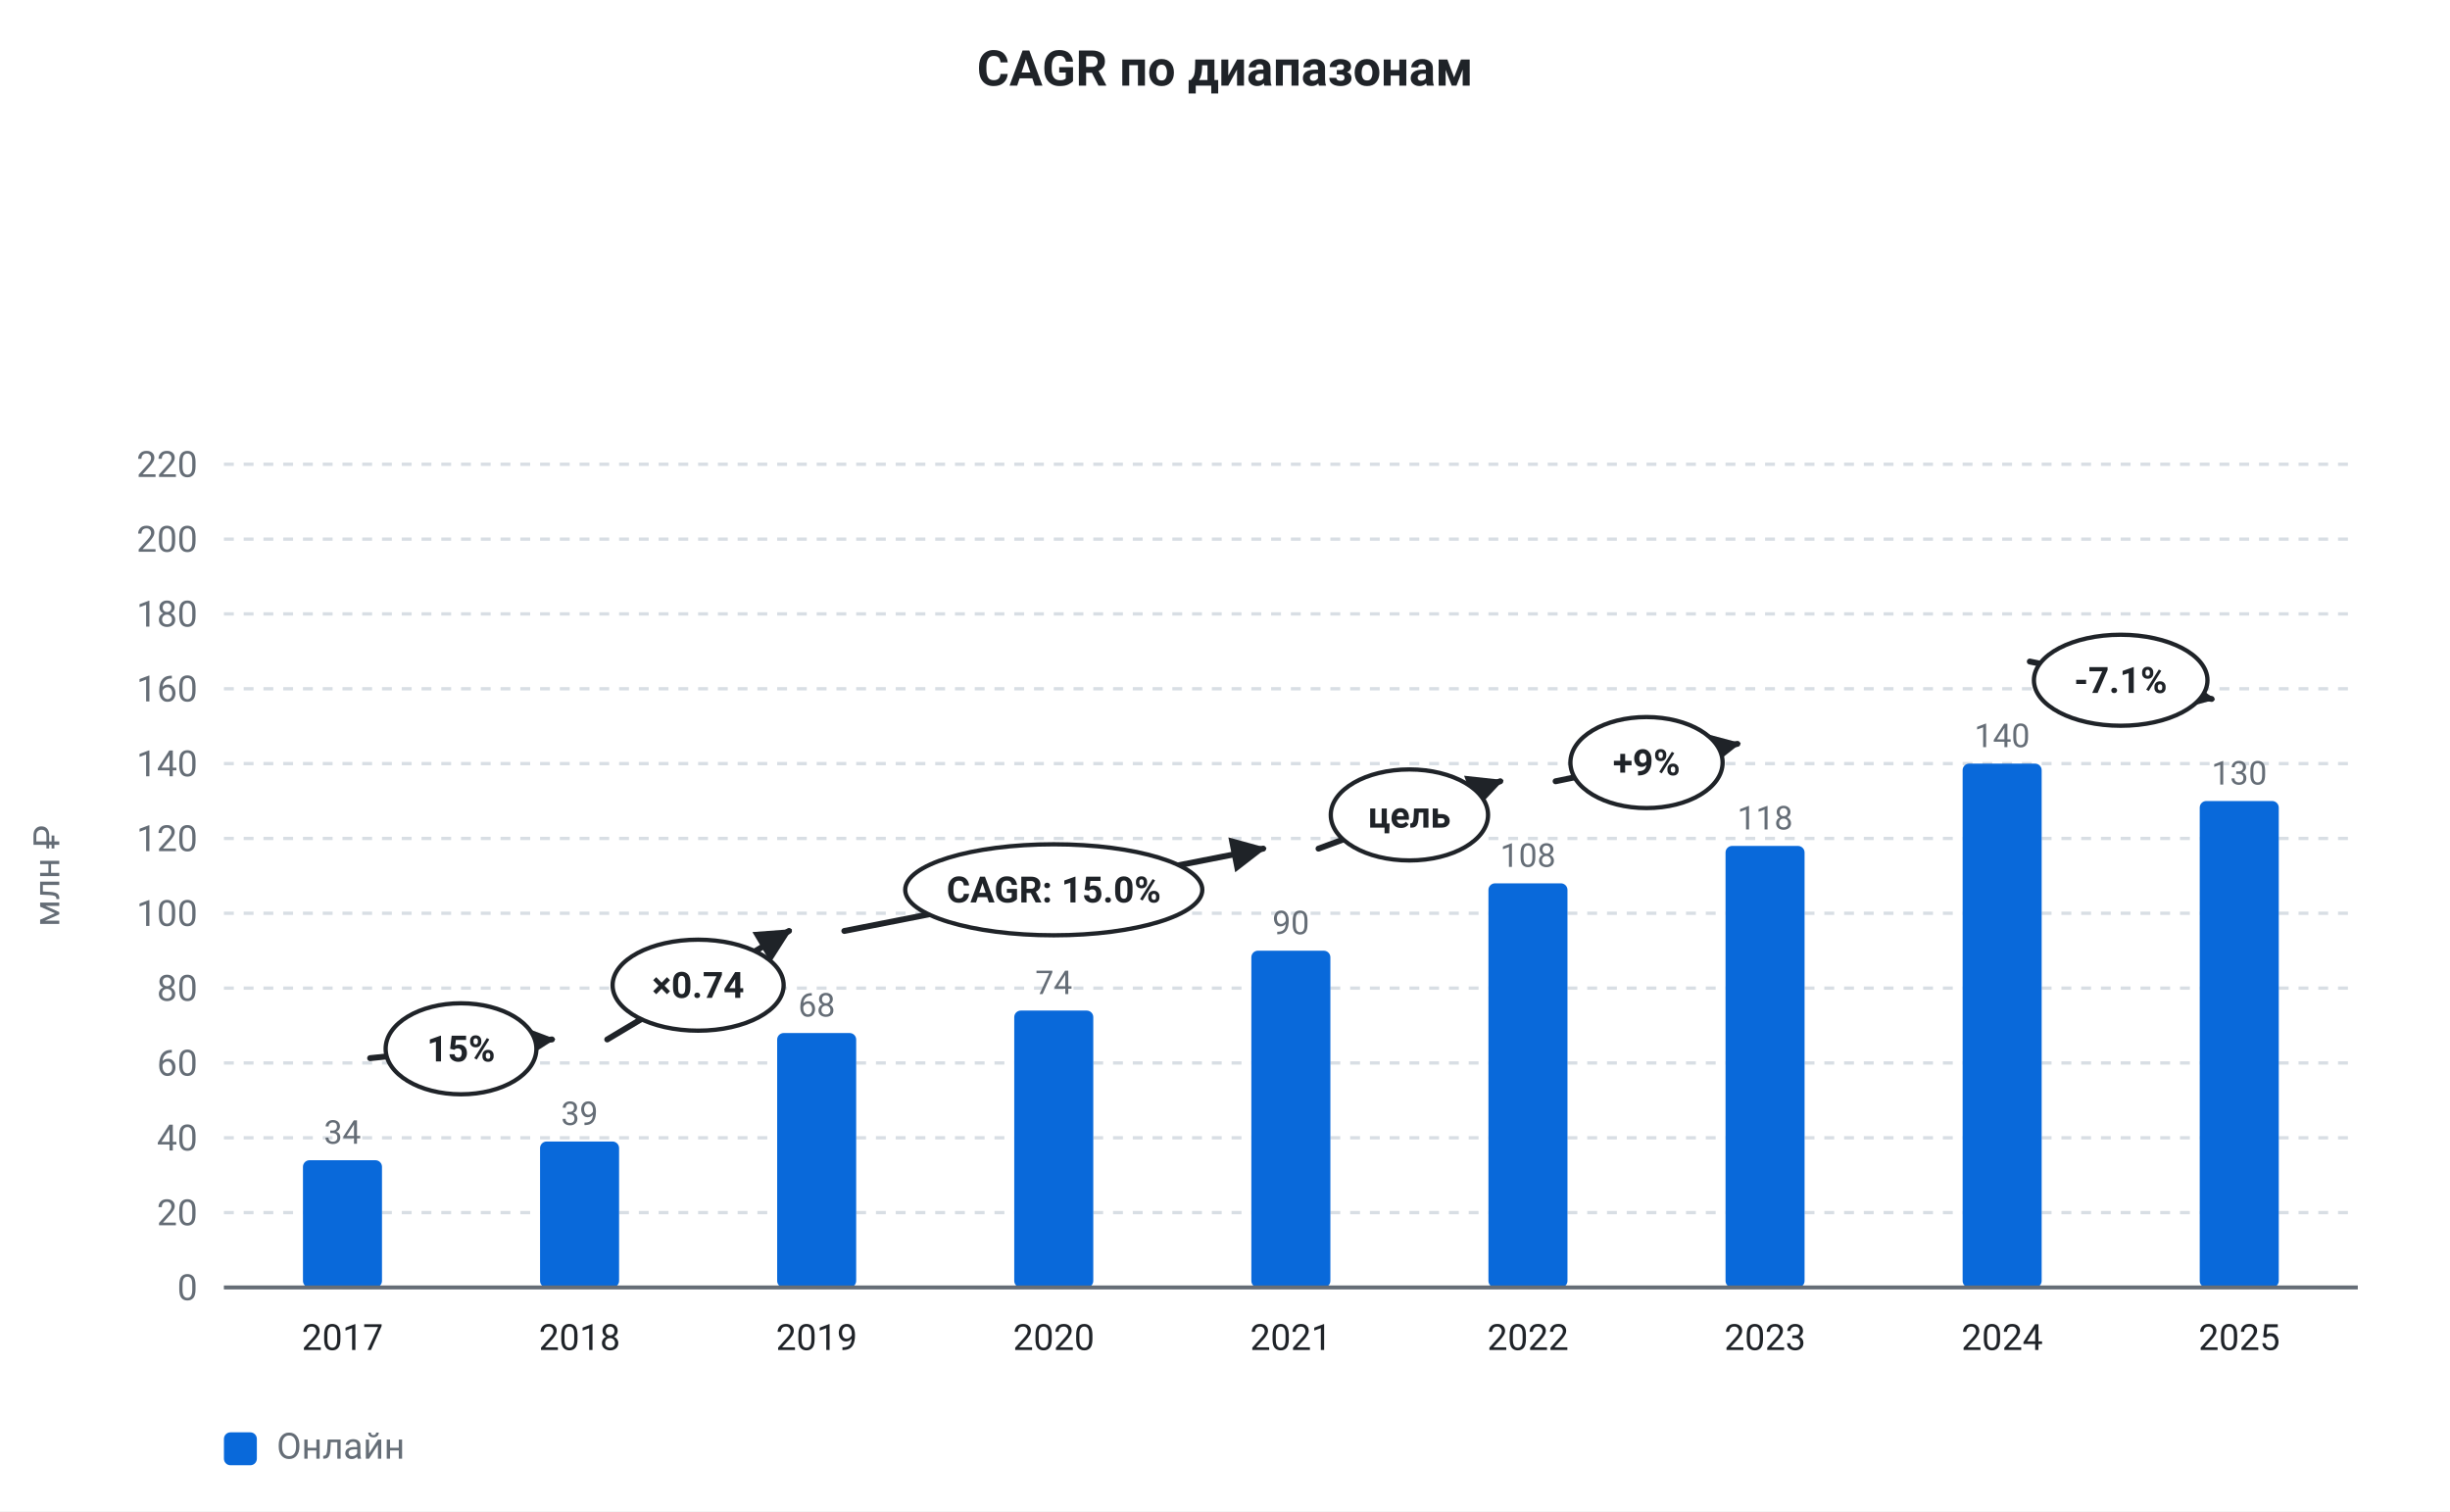
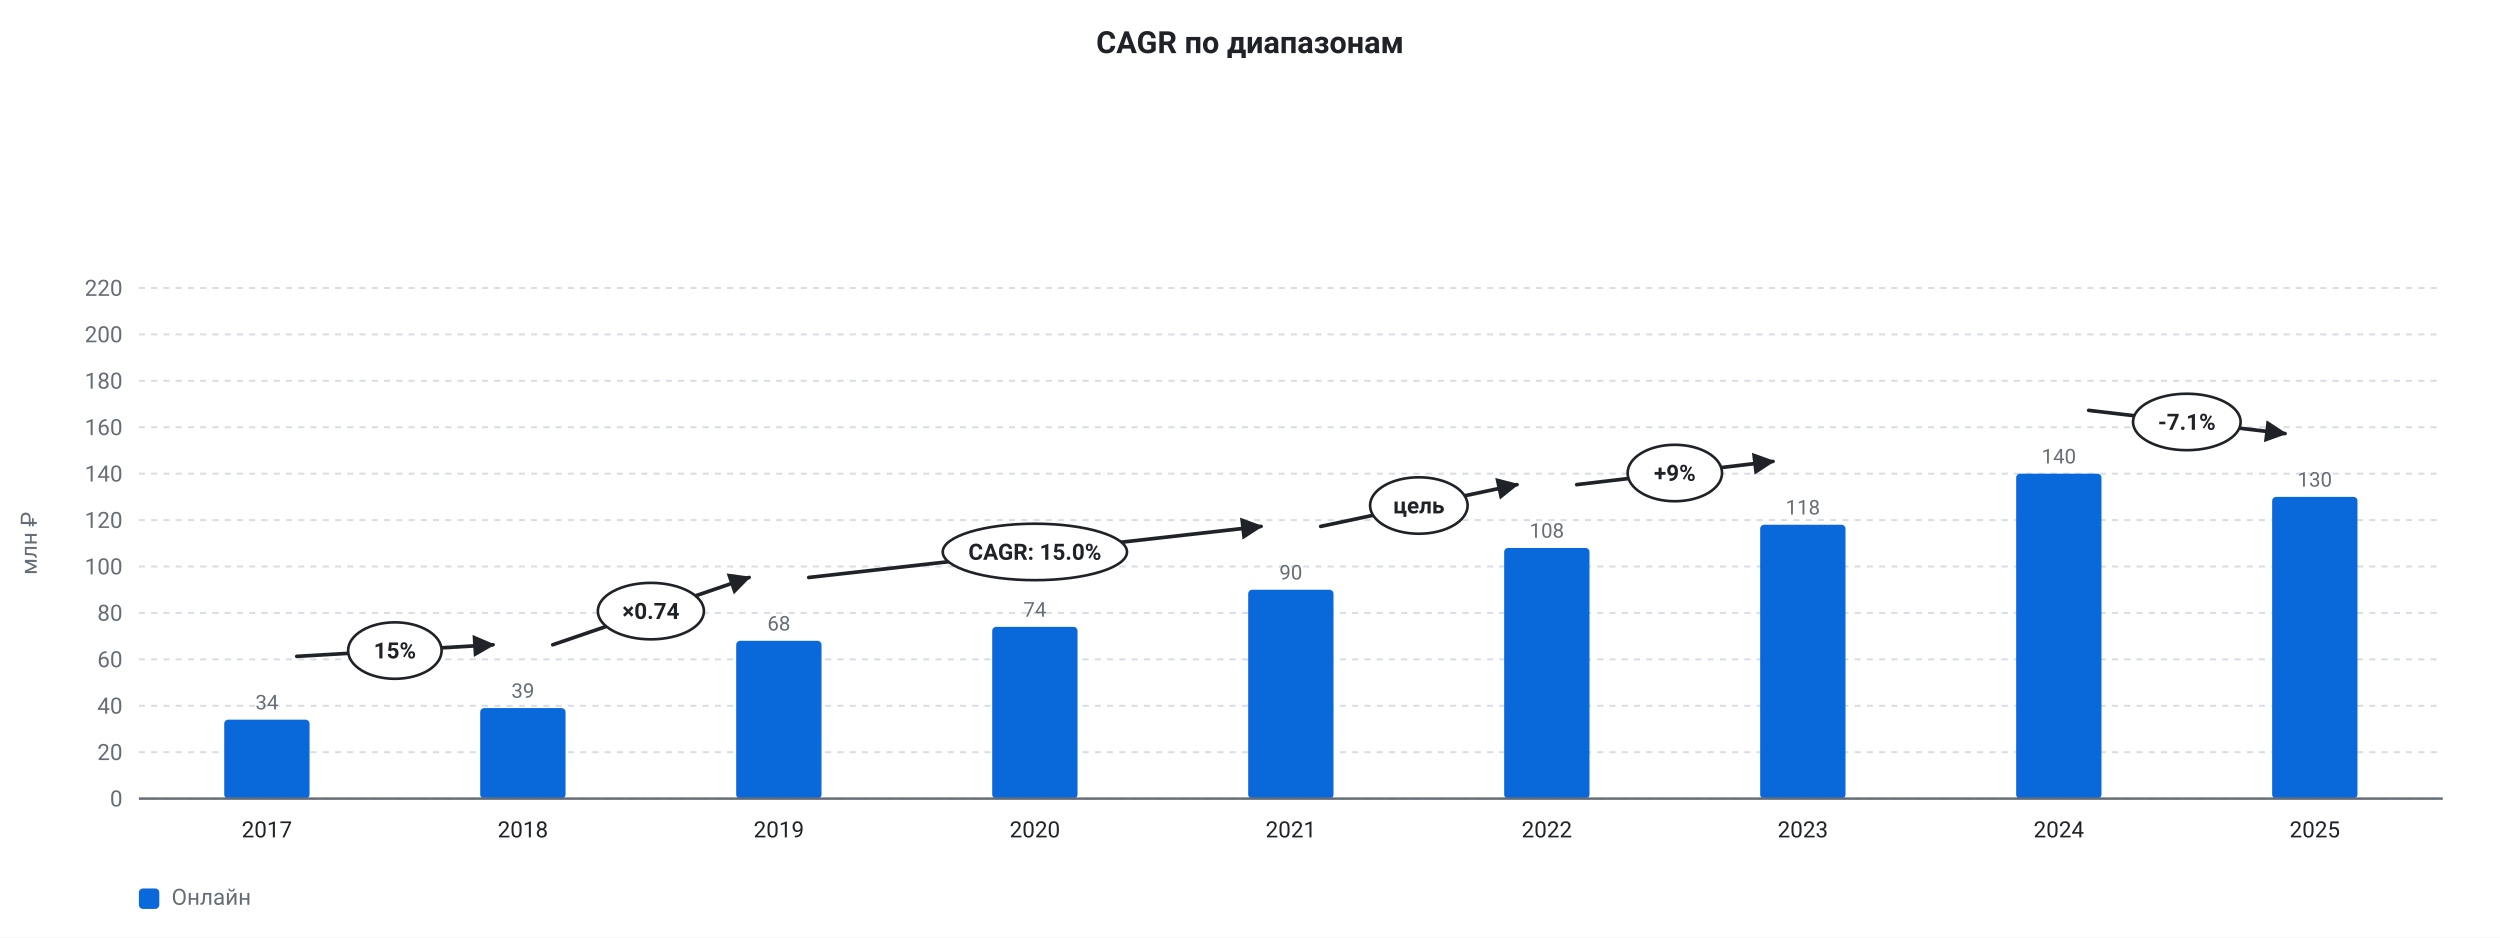
- <svg xmlns="http://www.w3.org/2000/svg" viewBox="0 0 744 459" width="744" height="459" role="img" font-family="system-ui, -apple-system, &quot;Segoe UI&quot;, Roboto, sans-serif">
-   <rect data-bg="canvas" x="0" y="0" width="744" height="459" fill="#ffffff" />
-   <text x="372" y="26" fill="#1f2328" font-size="15" text-anchor="middle" font-weight="600">CAGR по диапазонам</text>
-   <line x1="68" y1="391" x2="716" y2="391" stroke="#d8dee4" stroke-width="1" stroke-dasharray="3 3" />
+ <svg xmlns="http://www.w3.org/2000/svg" viewBox="0 0 1224 459" width="1224" height="459" role="img" font-family="system-ui, -apple-system, &quot;Segoe UI&quot;, Roboto, sans-serif">
+   <rect data-bg="canvas" x="0" y="0" width="1224" height="459" fill="#ffffff" />
+   <text x="612" y="26" fill="#1f2328" font-size="15" text-anchor="middle" font-weight="600">CAGR по диапазонам</text>
+   <line x1="68" y1="391" x2="1196" y2="391" stroke="#d8dee4" stroke-width="1" stroke-dasharray="3 3" />
  <text x="60" y="394.85" fill="#656d76" font-size="11" text-anchor="end">0</text>
-   <line x1="68" y1="368.27" x2="716" y2="368.27" stroke="#d8dee4" stroke-width="1" stroke-dasharray="3 3" />
+   <line x1="68" y1="368.27" x2="1196" y2="368.27" stroke="#d8dee4" stroke-width="1" stroke-dasharray="3 3" />
  <text x="60" y="372.12" fill="#656d76" font-size="11" text-anchor="end">20</text>
-   <line x1="68" y1="345.55" x2="716" y2="345.55" stroke="#d8dee4" stroke-width="1" stroke-dasharray="3 3" />
+   <line x1="68" y1="345.55" x2="1196" y2="345.55" stroke="#d8dee4" stroke-width="1" stroke-dasharray="3 3" />
  <text x="60" y="349.4" fill="#656d76" font-size="11" text-anchor="end">40</text>
-   <line x1="68" y1="322.82" x2="716" y2="322.82" stroke="#d8dee4" stroke-width="1" stroke-dasharray="3 3" />
+   <line x1="68" y1="322.82" x2="1196" y2="322.82" stroke="#d8dee4" stroke-width="1" stroke-dasharray="3 3" />
  <text x="60" y="326.67" fill="#656d76" font-size="11" text-anchor="end">60</text>
-   <line x1="68" y1="300.09" x2="716" y2="300.09" stroke="#d8dee4" stroke-width="1" stroke-dasharray="3 3" />
+   <line x1="68" y1="300.09" x2="1196" y2="300.09" stroke="#d8dee4" stroke-width="1" stroke-dasharray="3 3" />
  <text x="60" y="303.94" fill="#656d76" font-size="11" text-anchor="end">80</text>
-   <line x1="68" y1="277.36" x2="716" y2="277.36" stroke="#d8dee4" stroke-width="1" stroke-dasharray="3 3" />
+   <line x1="68" y1="277.36" x2="1196" y2="277.36" stroke="#d8dee4" stroke-width="1" stroke-dasharray="3 3" />
  <text x="60" y="281.21" fill="#656d76" font-size="11" text-anchor="end">100</text>
-   <line x1="68" y1="254.64" x2="716" y2="254.64" stroke="#d8dee4" stroke-width="1" stroke-dasharray="3 3" />
+   <line x1="68" y1="254.64" x2="1196" y2="254.64" stroke="#d8dee4" stroke-width="1" stroke-dasharray="3 3" />
  <text x="60" y="258.49" fill="#656d76" font-size="11" text-anchor="end">120</text>
-   <line x1="68" y1="231.91" x2="716" y2="231.91" stroke="#d8dee4" stroke-width="1" stroke-dasharray="3 3" />
+   <line x1="68" y1="231.91" x2="1196" y2="231.91" stroke="#d8dee4" stroke-width="1" stroke-dasharray="3 3" />
  <text x="60" y="235.76" fill="#656d76" font-size="11" text-anchor="end">140</text>
-   <line x1="68" y1="209.18" x2="716" y2="209.18" stroke="#d8dee4" stroke-width="1" stroke-dasharray="3 3" />
+   <line x1="68" y1="209.18" x2="1196" y2="209.18" stroke="#d8dee4" stroke-width="1" stroke-dasharray="3 3" />
  <text x="60" y="213.03" fill="#656d76" font-size="11" text-anchor="end">160</text>
-   <line x1="68" y1="186.45" x2="716" y2="186.45" stroke="#d8dee4" stroke-width="1" stroke-dasharray="3 3" />
+   <line x1="68" y1="186.45" x2="1196" y2="186.45" stroke="#d8dee4" stroke-width="1" stroke-dasharray="3 3" />
  <text x="60" y="190.3" fill="#656d76" font-size="11" text-anchor="end">180</text>
-   <line x1="68" y1="163.73" x2="716" y2="163.73" stroke="#d8dee4" stroke-width="1" stroke-dasharray="3 3" />
+   <line x1="68" y1="163.73" x2="1196" y2="163.73" stroke="#d8dee4" stroke-width="1" stroke-dasharray="3 3" />
  <text x="60" y="167.58" fill="#656d76" font-size="11" text-anchor="end">200</text>
-   <line x1="68" y1="141" x2="716" y2="141" stroke="#d8dee4" stroke-width="1" stroke-dasharray="3 3" />
+   <line x1="68" y1="141" x2="1196" y2="141" stroke="#d8dee4" stroke-width="1" stroke-dasharray="3 3" />
  <text x="60" y="144.85" fill="#656d76" font-size="11" text-anchor="end">220</text>
  <text x="18" y="266" fill="#656d76" font-size="11" text-anchor="middle" transform="rotate(-90 18 266)">млн ₽</text>
-   <rect x="92" y="352.36" width="24" height="38.64" fill="#0969da" rx="2" data-bar="0-0" />
-   <text x="104" y="347.36" fill="#656d76" font-size="10" text-anchor="middle">34</text>
-   <text x="104" y="410" fill="#1f2328" font-size="11" text-anchor="middle">2017</text>
-   <rect x="164" y="346.68" width="24" height="44.32" fill="#0969da" rx="2" data-bar="1-0" />
-   <text x="176" y="341.68" fill="#656d76" font-size="10" text-anchor="middle">39</text>
-   <text x="176" y="410" fill="#1f2328" font-size="11" text-anchor="middle">2018</text>
-   <rect x="236" y="313.73" width="24" height="77.27" fill="#0969da" rx="2" data-bar="2-0" />
-   <text x="248" y="308.73" fill="#656d76" font-size="10" text-anchor="middle">68</text>
-   <text x="248" y="410" fill="#1f2328" font-size="11" text-anchor="middle">2019</text>
-   <rect x="308" y="306.91" width="24" height="84.09" fill="#0969da" rx="2" data-bar="3-0" />
-   <text x="320" y="301.91" fill="#656d76" font-size="10" text-anchor="middle">74</text>
-   <text x="320" y="410" fill="#1f2328" font-size="11" text-anchor="middle">2020</text>
-   <rect x="380" y="288.73" width="24" height="102.27" fill="#0969da" rx="2" data-bar="4-0" />
-   <text x="392" y="283.73" fill="#656d76" font-size="10" text-anchor="middle">90</text>
-   <text x="392" y="410" fill="#1f2328" font-size="11" text-anchor="middle">2021</text>
-   <rect x="452" y="268.27" width="24" height="122.73" fill="#0969da" rx="2" data-bar="5-0" />
-   <text x="464" y="263.27" fill="#656d76" font-size="10" text-anchor="middle">108</text>
-   <text x="464" y="410" fill="#1f2328" font-size="11" text-anchor="middle">2022</text>
-   <rect x="524" y="256.91" width="24" height="134.09" fill="#0969da" rx="2" data-bar="6-0" />
-   <text x="536" y="251.91" fill="#656d76" font-size="10" text-anchor="middle">118</text>
-   <text x="536" y="410" fill="#1f2328" font-size="11" text-anchor="middle">2023</text>
-   <rect x="596" y="231.91" width="24" height="159.09" fill="#0969da" rx="2" data-bar="7-0" />
-   <text x="608" y="226.91" fill="#656d76" font-size="10" text-anchor="middle">140</text>
-   <text x="608" y="410" fill="#1f2328" font-size="11" text-anchor="middle">2024</text>
-   <rect x="668" y="243.27" width="24" height="147.73" fill="#0969da" rx="2" data-bar="8-0" />
-   <text x="680" y="238.27" fill="#656d76" font-size="10" text-anchor="middle">130</text>
-   <text x="680" y="410" fill="#1f2328" font-size="11" text-anchor="middle">2025</text>
-   <line x1="68" y1="391" x2="716" y2="391" stroke="#656d76" stroke-width="1.2" />
+   <rect x="109.78" y="352.36" width="41.78" height="38.64" fill="#0969da" rx="2" data-bar="0-0" />
+   <text x="130.67" y="347.36" fill="#656d76" font-size="10" text-anchor="middle">34</text>
+   <text x="130.67" y="410" fill="#1f2328" font-size="11" text-anchor="middle">2017</text>
+   <rect x="235.11" y="346.68" width="41.78" height="44.32" fill="#0969da" rx="2" data-bar="1-0" />
+   <text x="256" y="341.68" fill="#656d76" font-size="10" text-anchor="middle">39</text>
+   <text x="256" y="410" fill="#1f2328" font-size="11" text-anchor="middle">2018</text>
+   <rect x="360.44" y="313.73" width="41.78" height="77.27" fill="#0969da" rx="2" data-bar="2-0" />
+   <text x="381.33" y="308.73" fill="#656d76" font-size="10" text-anchor="middle">68</text>
+   <text x="381.33" y="410" fill="#1f2328" font-size="11" text-anchor="middle">2019</text>
+   <rect x="485.78" y="306.91" width="41.78" height="84.09" fill="#0969da" rx="2" data-bar="3-0" />
+   <text x="506.67" y="301.91" fill="#656d76" font-size="10" text-anchor="middle">74</text>
+   <text x="506.67" y="410" fill="#1f2328" font-size="11" text-anchor="middle">2020</text>
+   <rect x="611.11" y="288.73" width="41.78" height="102.27" fill="#0969da" rx="2" data-bar="4-0" />
+   <text x="632" y="283.73" fill="#656d76" font-size="10" text-anchor="middle">90</text>
+   <text x="632" y="410" fill="#1f2328" font-size="11" text-anchor="middle">2021</text>
+   <rect x="736.44" y="268.27" width="41.78" height="122.73" fill="#0969da" rx="2" data-bar="5-0" />
+   <text x="757.33" y="263.27" fill="#656d76" font-size="10" text-anchor="middle">108</text>
+   <text x="757.33" y="410" fill="#1f2328" font-size="11" text-anchor="middle">2022</text>
+   <rect x="861.78" y="256.91" width="41.78" height="134.09" fill="#0969da" rx="2" data-bar="6-0" />
+   <text x="882.67" y="251.91" fill="#656d76" font-size="10" text-anchor="middle">118</text>
+   <text x="882.67" y="410" fill="#1f2328" font-size="11" text-anchor="middle">2023</text>
+   <rect x="987.11" y="231.91" width="41.78" height="159.09" fill="#0969da" rx="2" data-bar="7-0" />
+   <text x="1008" y="226.91" fill="#656d76" font-size="10" text-anchor="middle">140</text>
+   <text x="1008" y="410" fill="#1f2328" font-size="11" text-anchor="middle">2024</text>
+   <rect x="1112.44" y="243.27" width="41.78" height="147.73" fill="#0969da" rx="2" data-bar="8-0" />
+   <text x="1133.33" y="238.27" fill="#656d76" font-size="10" text-anchor="middle">130</text>
+   <text x="1133.33" y="410" fill="#1f2328" font-size="11" text-anchor="middle">2025</text>
+   <line x1="68" y1="391" x2="1196" y2="391" stroke="#656d76" stroke-width="1.2" />
  <defs>
    <marker id="ext-series-cagr-arrow" viewBox="0 0 10 10" refX="9" refY="5" markerWidth="6" markerHeight="6" orient="auto-start-reverse">
      <path d="M 0 0 L 10 5 L 0 10 z" fill="#1f2328" />
    </marker>
  </defs>
-   <line x1="112.4" y1="321.36" x2="167.6" y2="315.68" stroke="#1f2328" stroke-width="1.8" stroke-linecap="round" marker-end="url(#ext-series-cagr-arrow)" data-cagr="0:1-2" />
-   <ellipse data-cagr-oval="0" cx="140" cy="318.52" rx="22.89" ry="13.82" fill="#ffffff" stroke="#1f2328" stroke-width="1.3" />
-   <text x="140" y="322.37" fill="#1f2328" font-size="11" text-anchor="middle" font-weight="600" data-cagr-label="15%">15%</text>
-   <line x1="184.4" y1="315.68" x2="239.6" y2="282.73" stroke="#1f2328" stroke-width="1.8" stroke-linecap="round" marker-end="url(#ext-series-cagr-arrow)" data-cagr="0:2-3" />
-   <ellipse data-cagr-oval="1" cx="212" cy="299.2" rx="25.97" ry="13.82" fill="#ffffff" stroke="#1f2328" stroke-width="1.3" />
-   <text x="212" y="303.05" fill="#1f2328" font-size="11" text-anchor="middle" font-weight="600" data-cagr-label="×0.74">×0.74</text>
-   <line x1="256.4" y1="282.73" x2="383.6" y2="257.73" stroke="#1f2328" stroke-width="1.8" stroke-linecap="round" marker-end="url(#ext-series-cagr-arrow)" data-cagr="0:3-5" />
-   <ellipse data-cagr-oval="2" cx="320" cy="270.23" rx="45.11" ry="13.82" fill="#ffffff" stroke="#1f2328" stroke-width="1.3" />
-   <text x="320" y="274.08" fill="#1f2328" font-size="11" text-anchor="middle" font-weight="600" data-cagr-label="CAGR: 15.0%">CAGR: 15.0%</text>
-   <line x1="400.4" y1="257.73" x2="455.6" y2="237.27" stroke="#1f2328" stroke-width="1.8" stroke-linecap="round" marker-end="url(#ext-series-cagr-arrow)" data-cagr="0:5-6" />
-   <ellipse data-cagr-oval="3" cx="428" cy="247.5" rx="23.88" ry="13.82" fill="#ffffff" stroke="#1f2328" stroke-width="1.3" />
-   <text x="428" y="251.35" fill="#1f2328" font-size="11" text-anchor="middle" font-weight="600" data-cagr-label="цель">цель</text>
-   <line x1="472.4" y1="237.27" x2="527.6" y2="225.91" stroke="#1f2328" stroke-width="1.8" stroke-linecap="round" marker-end="url(#ext-series-cagr-arrow)" data-cagr="0:6-7" />
-   <ellipse data-cagr-oval="4" cx="500" cy="231.59" rx="23.11" ry="13.82" fill="#ffffff" stroke="#1f2328" stroke-width="1.3" />
-   <text x="500" y="235.44" fill="#1f2328" font-size="11" text-anchor="middle" font-weight="600" data-cagr-label="+9%">+9%</text>
-   <line x1="616.4" y1="200.91" x2="671.6" y2="212.27" stroke="#1f2328" stroke-width="1.8" stroke-linecap="round" marker-end="url(#ext-series-cagr-arrow)" data-cagr="0:8-9" />
-   <ellipse data-cagr-oval="5" cx="644" cy="206.59" rx="26.35" ry="13.82" fill="#ffffff" stroke="#1f2328" stroke-width="1.3" />
-   <text x="644" y="210.44" fill="#1f2328" font-size="11" text-anchor="middle" font-weight="600" data-cagr-label="-7.1%">-7.1%</text>
+   <line x1="145.29" y1="321.36" x2="241.38" y2="315.68" stroke="#1f2328" stroke-width="1.8" stroke-linecap="round" marker-end="url(#ext-series-cagr-arrow)" data-cagr="0:1-2" />
+   <ellipse data-cagr-oval="0" cx="193.33" cy="318.52" rx="22.89" ry="13.82" fill="#ffffff" stroke="#1f2328" stroke-width="1.3" />
+   <text x="193.33" y="322.37" fill="#1f2328" font-size="11" text-anchor="middle" font-weight="600" data-cagr-label="15%">15%</text>
+   <line x1="270.62" y1="315.68" x2="366.71" y2="282.73" stroke="#1f2328" stroke-width="1.8" stroke-linecap="round" marker-end="url(#ext-series-cagr-arrow)" data-cagr="0:2-3" />
+   <ellipse data-cagr-oval="1" cx="318.67" cy="299.2" rx="25.97" ry="13.82" fill="#ffffff" stroke="#1f2328" stroke-width="1.3" />
+   <text x="318.67" y="303.05" fill="#1f2328" font-size="11" text-anchor="middle" font-weight="600" data-cagr-label="×0.74">×0.74</text>
+   <line x1="395.96" y1="282.73" x2="617.38" y2="257.73" stroke="#1f2328" stroke-width="1.8" stroke-linecap="round" marker-end="url(#ext-series-cagr-arrow)" data-cagr="0:3-5" />
+   <ellipse data-cagr-oval="2" cx="506.67" cy="270.23" rx="45.11" ry="13.82" fill="#ffffff" stroke="#1f2328" stroke-width="1.3" />
+   <text x="506.67" y="274.08" fill="#1f2328" font-size="11" text-anchor="middle" font-weight="600" data-cagr-label="CAGR: 15.0%">CAGR: 15.0%</text>
+   <line x1="646.62" y1="257.73" x2="742.71" y2="237.27" stroke="#1f2328" stroke-width="1.8" stroke-linecap="round" marker-end="url(#ext-series-cagr-arrow)" data-cagr="0:5-6" />
+   <ellipse data-cagr-oval="3" cx="694.67" cy="247.5" rx="23.88" ry="13.82" fill="#ffffff" stroke="#1f2328" stroke-width="1.3" />
+   <text x="694.67" y="251.35" fill="#1f2328" font-size="11" text-anchor="middle" font-weight="600" data-cagr-label="цель">цель</text>
+   <line x1="1022.62" y1="200.91" x2="1118.71" y2="212.27" stroke="#1f2328" stroke-width="1.8" stroke-linecap="round" marker-end="url(#ext-series-cagr-arrow)" data-cagr="0:8-9" />
+   <ellipse data-cagr-oval="4" cx="1070.67" cy="206.59" rx="26.35" ry="13.82" fill="#ffffff" stroke="#1f2328" stroke-width="1.3" />
+   <text x="1070.67" y="210.44" fill="#1f2328" font-size="11" text-anchor="middle" font-weight="600" data-cagr-label="-7.1%">-7.1%</text>
+   <line x1="771.96" y1="237.27" x2="868.04" y2="225.91" stroke="#1f2328" stroke-width="1.8" stroke-linecap="round" marker-end="url(#ext-series-cagr-arrow)" data-cagr="0:6-7" />
+   <ellipse data-cagr-oval="5" cx="820" cy="231.59" rx="23.11" ry="13.82" fill="#ffffff" stroke="#1f2328" stroke-width="1.3" />
+   <text x="820" y="235.44" fill="#1f2328" font-size="11" text-anchor="middle" font-weight="600" data-cagr-label="+9%">+9%</text>
  <rect x="68" y="435" width="10" height="10" fill="#0969da" rx="2" />
  <text x="84" y="443" fill="#656d76" font-size="11" text-anchor="start">Онлайн</text>
</svg>
